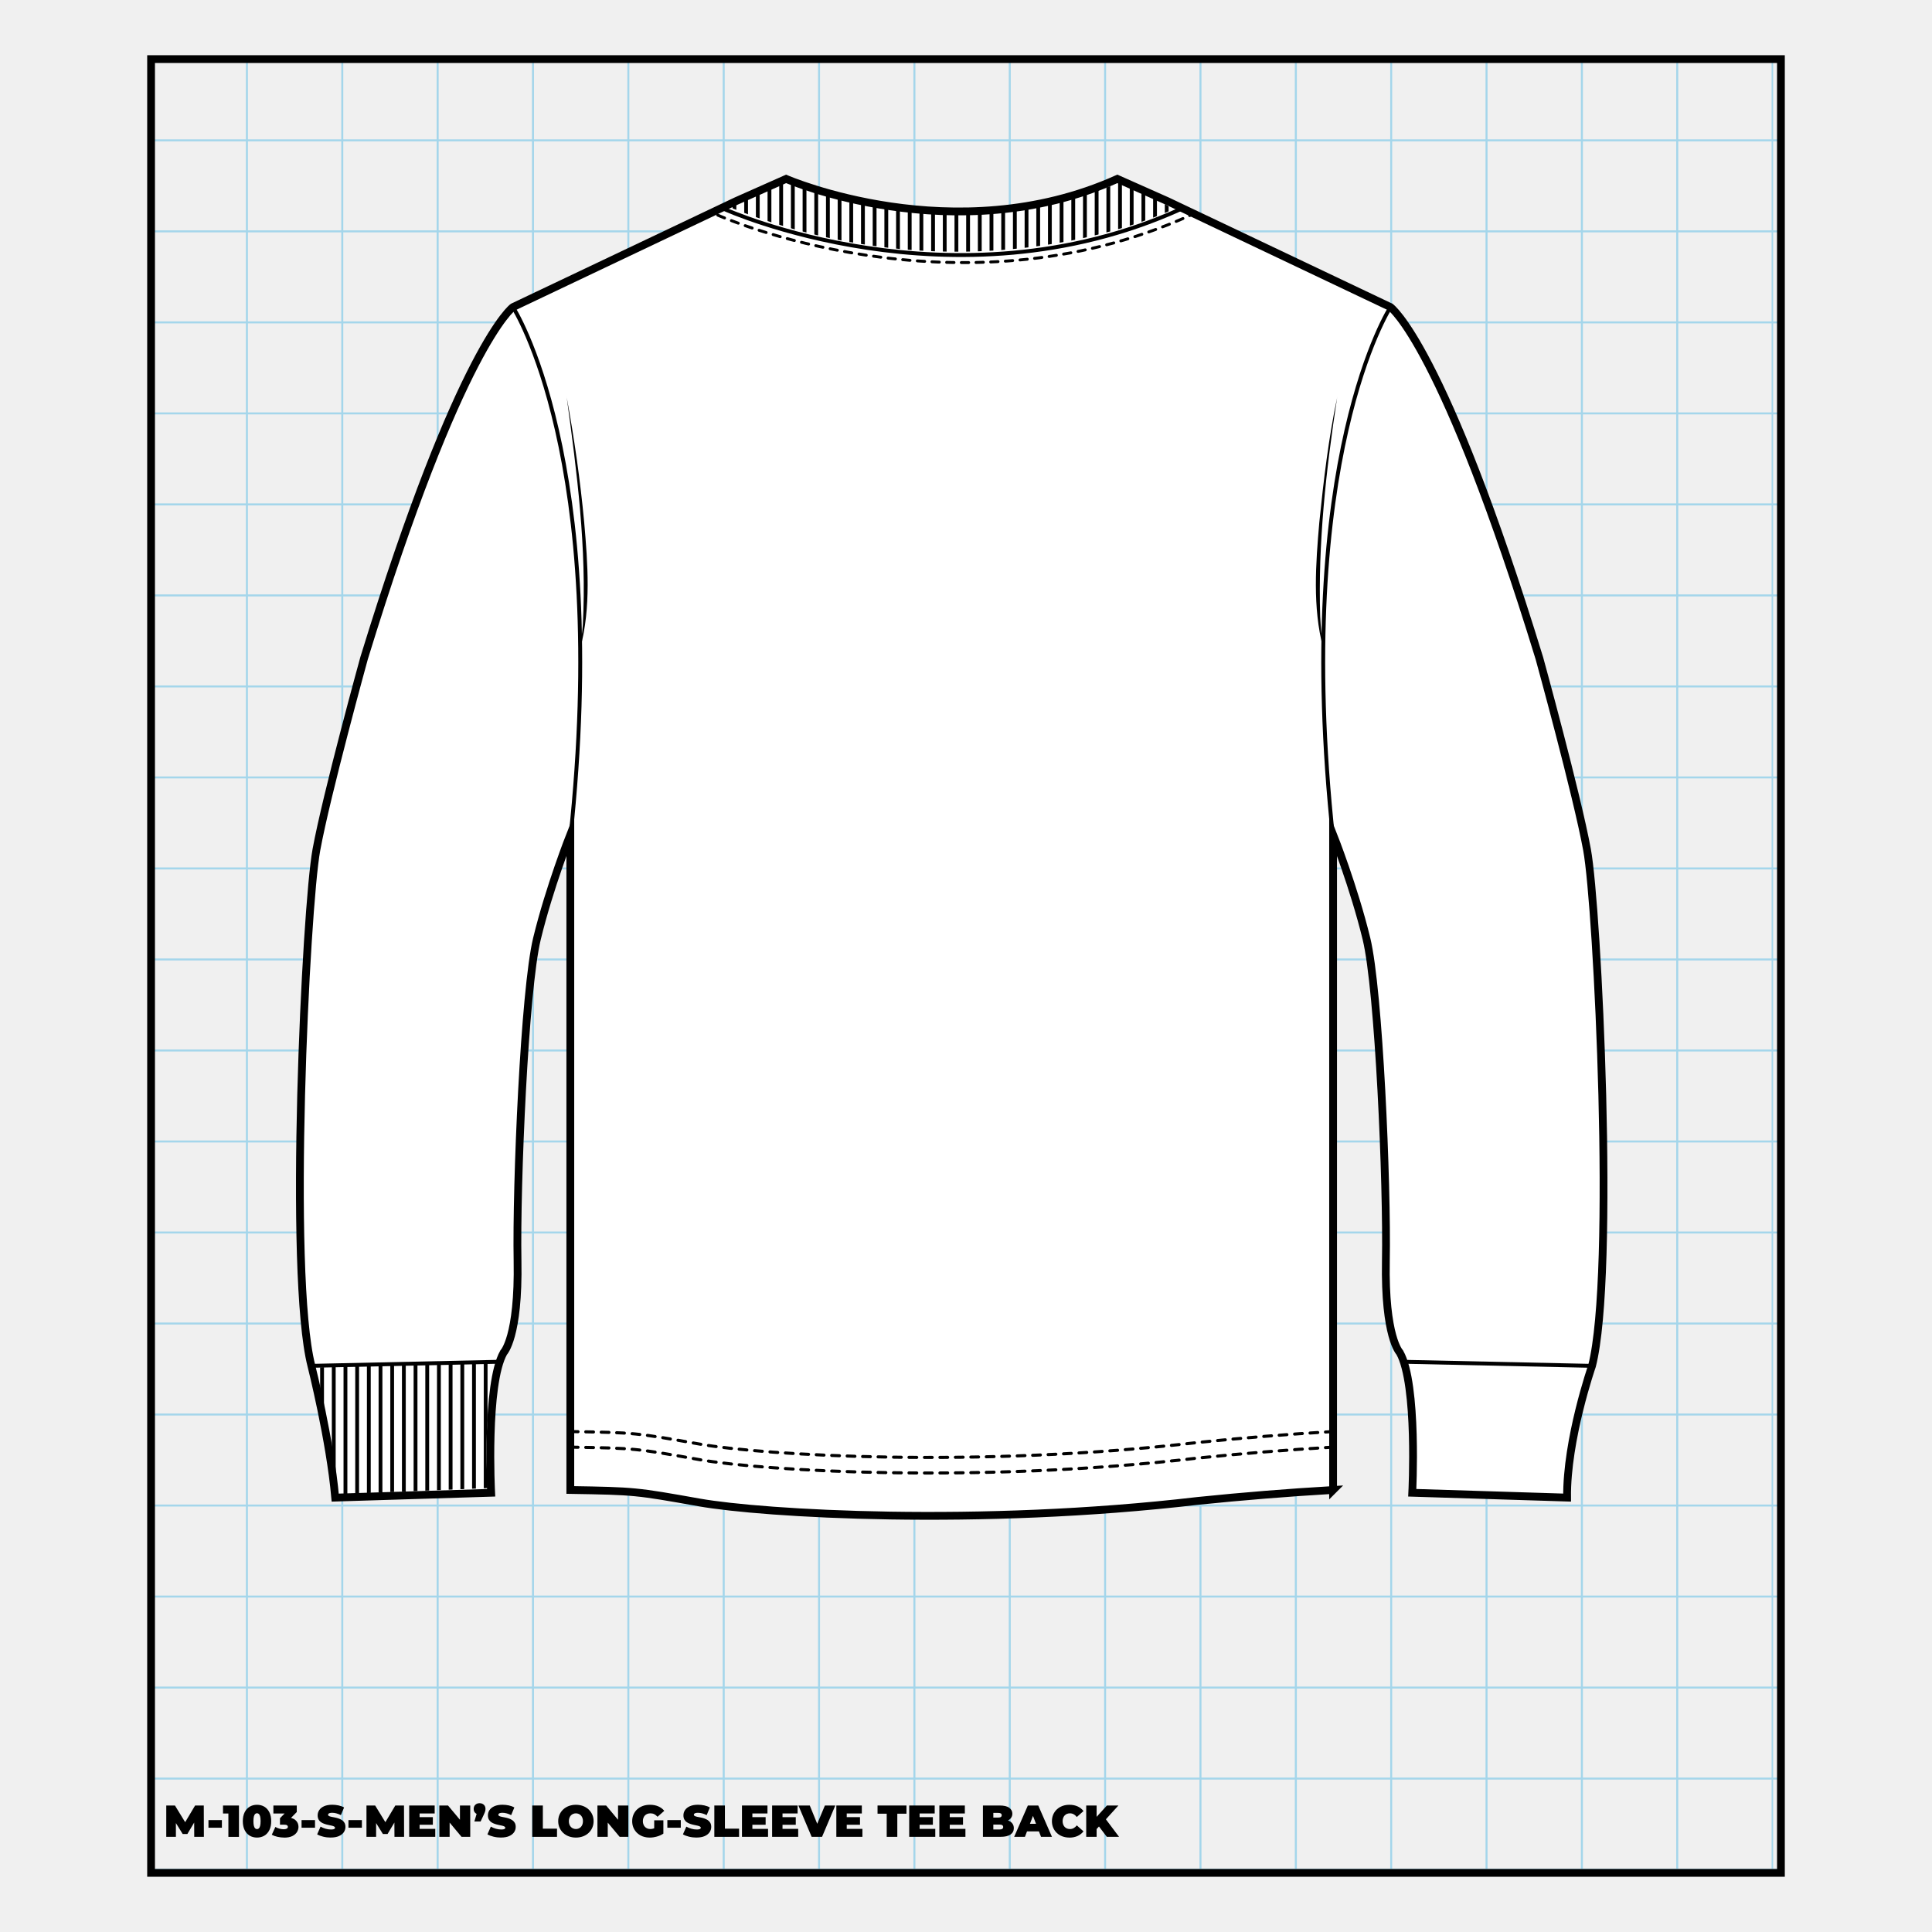
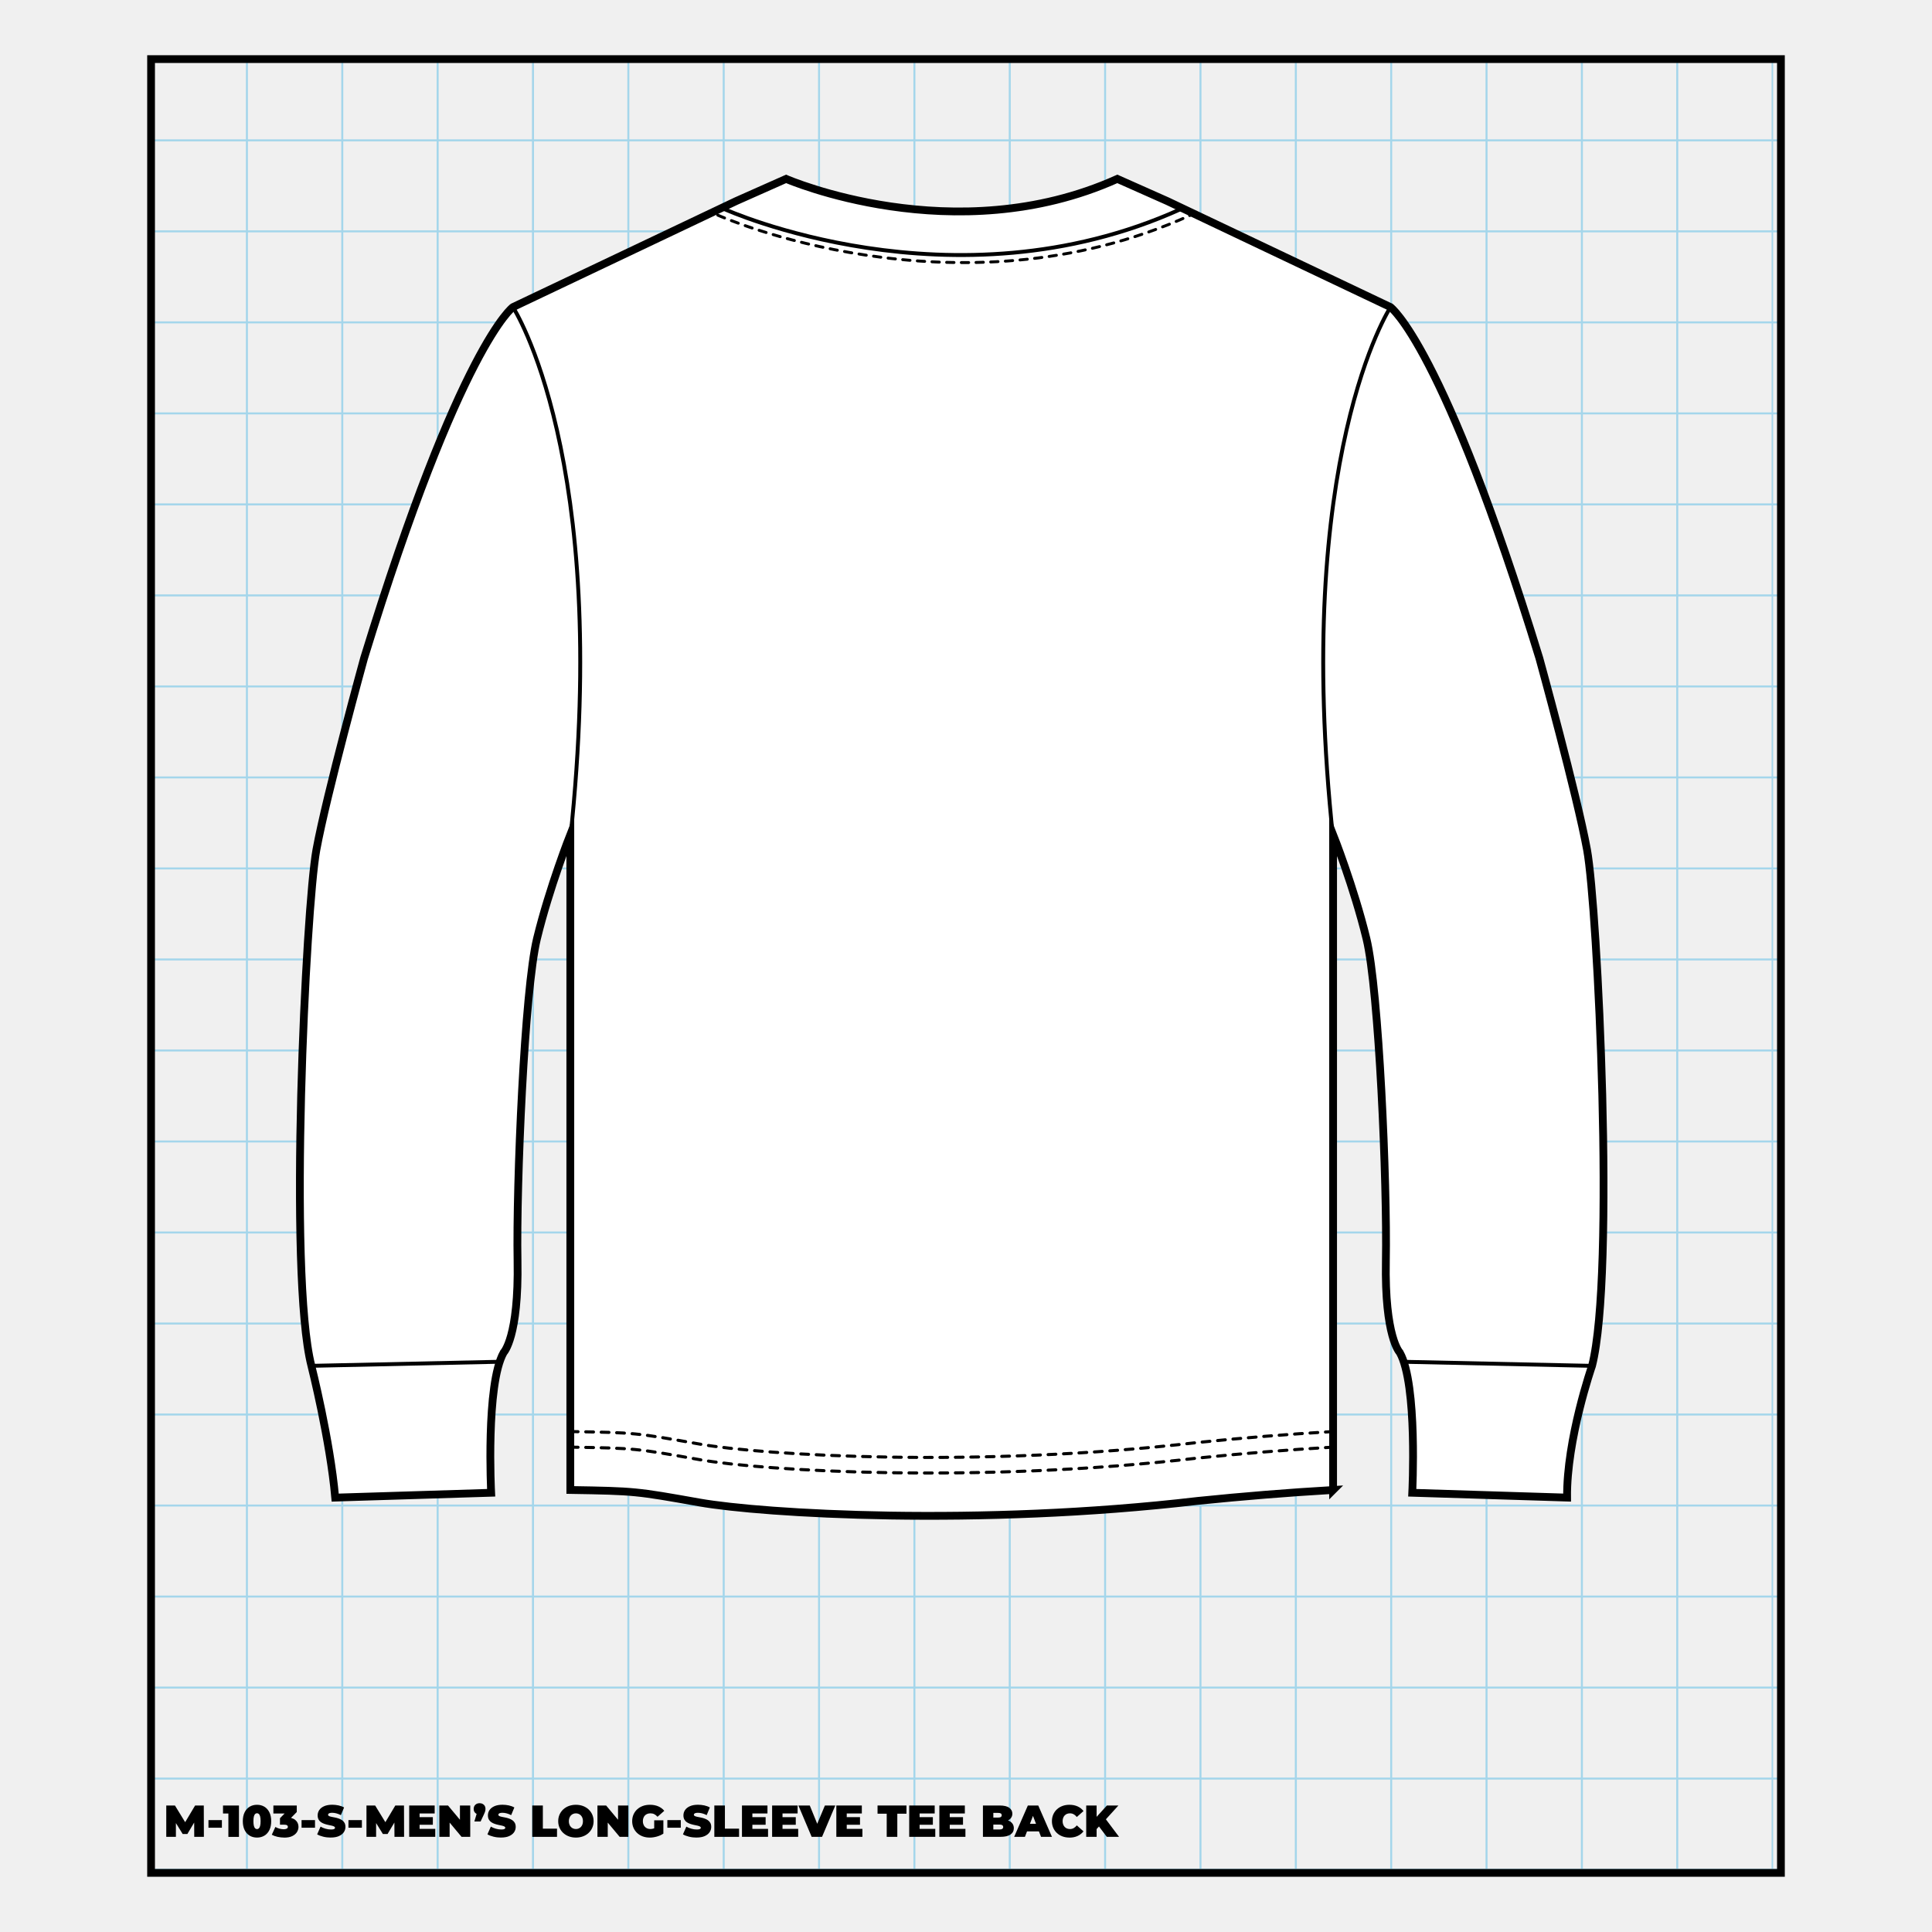
<svg xmlns="http://www.w3.org/2000/svg" xmlns:xlink="http://www.w3.org/1999/xlink" version="1.1" viewBox="0 0 992.13 992.13">
  <defs>
-     <style> .outline { fill: #fff; } .seam, .stitching, .dimension, .annotation, .grid, .st6, .st7 { fill: none; } .st8 { fill: url(#New_Pattern_22); } .stitching { stroke-dasharray: 3.97; stroke-width: 1.58px; } .stitching, .dimension, .annotation, .grid, .st6, .st7 { stroke: #000; } .stitching, .annotation, .st6 { stroke-linecap: round; stroke-linejoin: round; } .dimension, .annotation { stroke-width: 2px; } .dimension, .grid, .st7 { stroke-miterlimit: 10; } .st9 { fill: #27aae1; } .st10 { fill: url(#New_Pattern_21); } .st11 { fill: url(#New_Pattern_2); } .grid { stroke-width: 4px; } .st6 { stroke-dasharray: 3.77; stroke-width: 1.5px; } .st7 { stroke-width: 3.98px; } .st12 { opacity: .38; } </style>
+     <style> .outline { fill: #fff; } .seam, .stitching, .dimension, .annotation, .grid, .st6, .st7 { fill: none; } .st8 { fill: url(#New_Pattern_22); } .stitching { stroke-dasharray: 3.97; stroke-width: 1.58px; } .stitching, .dimension, .annotation, .grid, .st6, .st7 { stroke: #000; } .stitching, .annotation, .st6 { stroke-linecap: round; stroke-linejoin: round; } .dimension, .annotation { stroke-width: 2px; } .dimension, .grid, .st7 { stroke-miterlimit: 10; } .st9 { fill: #27aae1; } .st10 { fill: url(#New_Pattern_21); } .st11 { fill: url(#New_Pattern_2); } .grid { stroke-width: 4px; } .st6 { stroke-dasharray: 3.77; stroke-width: 1.5px; } .st7 { stroke-width: 3.98px; } .st12 { opacity: .38; }  .seam,.stitching{fill:none!important;}g[id*="SEAMS"] path,g[id*="SEAMS"] rect,g[id*="SEAMS"] circle,g[id*="SEAMS"] ellipse,g[id*="SEAMS"] polygon,g[id*="SEAMS"] polyline,g[id*="STITCHING"] path,g[id*="STITCHING"] rect,g[id*="STITCHING"] circle,g[id*="STITCHING"] ellipse,g[id*="STITCHING"] polygon,g[id*="STITCHING"] polyline{fill:none!important;}</style>
    <pattern id="New_Pattern_2" data-name="New Pattern 2" x="0" y="0" width="30" height="80.06" patternTransform="translate(30.4 -246.28)" patternUnits="userSpaceOnUse" viewBox="0 0 30 80.06">
      <g>
        <rect class="seam" width="30" height="80.06" />
        <rect x="26.03" y="0" width="1.93" height="80.06" />
        <rect x="20.03" y="0" width="1.93" height="80.06" />
        <rect x="14.03" y="0" width="1.93" height="80.06" />
        <rect x="8.03" y="0" width="1.93" height="80.06" />
        <rect x="2.03" y="0" width="1.93" height="80.06" />
      </g>
    </pattern>
    <pattern id="New_Pattern_21" data-name="New Pattern 2" patternTransform="translate(38.15 -312.75)" href="#New_Pattern_2" xlink:href="#New_Pattern_2" />
    <pattern id="New_Pattern_22" data-name="New Pattern 2" patternTransform="translate(-17323.59 -246.28) rotate(-180) scale(1 -1)" href="#New_Pattern_2" xlink:href="#New_Pattern_2" />
  </defs>
  <g id="_x31_.GRID_x5F_BG">
    <g class="st12">
      <rect class="st9" x="77.84" y="959.57" width="836.45" height="1.02" />
      <rect class="st9" x="77.84" y="912.83" width="836.45" height="1.02" />
      <rect class="st9" x="77.84" y="866.1" width="836.45" height="1.02" />
      <rect class="st9" x="77.84" y="819.36" width="836.45" height="1.02" />
      <rect class="st9" x="77.84" y="772.62" width="836.45" height="1.02" />
      <rect class="st9" x="77.84" y="725.88" width="836.45" height="1.02" />
      <rect class="st9" x="77.84" y="679.15" width="836.45" height="1.02" />
      <rect class="st9" x="77.84" y="632.41" width="836.45" height="1.02" />
      <rect class="st9" x="77.84" y="585.67" width="836.45" height="1.02" />
      <rect class="st9" x="77.84" y="538.94" width="836.45" height="1.02" />
      <rect class="st9" x="77.84" y="492.2" width="836.45" height="1.02" />
      <rect class="st9" x="77.84" y="445.46" width="836.45" height="1.02" />
      <rect class="st9" x="77.84" y="398.72" width="836.45" height="1.02" />
      <rect class="st9" x="77.84" y="351.99" width="836.45" height="1.02" />
      <rect class="st9" x="77.84" y="305.25" width="836.45" height="1.02" />
      <rect class="st9" x="77.84" y="258.51" width="836.45" height="1.02" />
      <rect class="st9" x="77.84" y="211.78" width="836.45" height="1.02" />
      <rect class="st9" x="77.84" y="165.04" width="836.45" height="1.02" />
      <rect class="st9" x="77.84" y="118.3" width="836.45" height="1.02" />
      <rect class="st9" x="77.84" y="71.56" width="836.45" height="1.02" />
      <rect class="st9" x="909.76" y="31.87" width=".8" height="927.7" />
      <rect class="st9" x="860.8" y="31.53" width="1.02" height="928.04" />
      <rect class="st9" x="811.83" y="31.53" width="1.02" height="928.04" />
      <rect class="st9" x="762.86" y="31.53" width="1.02" height="928.04" />
      <rect class="st9" x="713.9" y="31.53" width="1.02" height="928.04" />
      <rect class="st9" x="664.93" y="31.53" width="1.02" height="928.04" />
      <rect class="st9" x="615.96" y="31.53" width="1.02" height="928.04" />
      <rect class="st9" x="566.99" y="31.53" width="1.02" height="928.04" />
      <rect class="st9" x="518.03" y="31.53" width="1.02" height="928.04" />
      <rect class="st9" x="469.06" y="31.53" width="1.02" height="928.04" />
      <rect class="st9" x="420.09" y="31.53" width="1.02" height="928.04" />
      <rect class="st9" x="371.13" y="31.53" width="1.02" height="928.04" />
      <rect class="st9" x="322.16" y="31.53" width="1.02" height="928.04" />
      <rect class="st9" x="273.19" y="31.53" width="1.02" height="928.04" />
      <rect class="st9" x="224.23" y="31.53" width="1.02" height="928.04" />
      <rect class="st9" x="175.26" y="31.53" width="1.02" height="928.04" />
      <rect class="st9" x="126.29" y="31.53" width="1.02" height="928.04" />
    </g>
    <rect class="st7" x="77.58" y="30.35" width="836.97" height="931.42" />
  </g>
  <g id="_x32_.MASK_x5F_FILL">
    <path class="outline" d="M684.58,765.14v-336.62s10.7,27.1,17.12,53.49c6.42,26.39,10.7,126.23,9.98,165.46-.71,39.22,7.13,47.07,7.13,47.07,9.27,16.4,6.42,72.03,6.42,72.03l79.51,2.48c-.32-29.94,12.81-67.66,12.81-67.66,12.03-47.18,2.87-235.33-2.56-264.97-5.22-28.51-24.49-98.41-24.49-98.41-49.44-161-76.46-180.31-76.46-180.31l-114.5-54.39-25.76-11.45c-83.69,37.65-170.1,0-170.1,0l-25.76,11.45-114.5,54.39s-27.02,19.31-76.46,180.31c0,0-19.27,69.9-24.49,98.41-5.43,29.64-14.58,217.79-2.56,264.97,0,0,9.62,38.13,12.23,67.67l80.08-2.49s-2.85-55.63,6.42-72.03c0,0,7.84-7.84,7.13-47.07-.71-39.22,3.57-139.07,9.98-165.46,6.42-26.39,17.12-53.49,17.12-53.49v336.62s33.3.56,66.27,6.41c32.96,5.86,143.75,12.36,255.95-.8,0,0,34.72-3.56,69.5-5.62Z" />
  </g>
  <g id="_x33_.SEAMS_x5F_INT">
    <path class="annotation" d="M372.15,107.44s117.03,52.95,234.06,0" />
-     <path class="st11" d="M255.96,699.31s-33.09,0-95.18,3c0,0,9.85,42.67,11.19,65.1l78.64-3.26s-3.75-38.27,5.35-64.84Z" />
-     <path class="st10" d="M404.56,91.86s89.52,33.33,170.48,1.89l8.67,2.13,18.84,11.55s-102.5,50.26-229.66-1.74c0,0,21.77-11,31.67-13.83Z" />
    <line class="dimension" x1="159.89" y1="701.39" x2="255.96" y2="699.31" />
-     <path class="st8" d="M720.85,699.31s33.09,0,95.18,3c0,0-9.85,42.67-11.19,65.1l-78.64-3.26s3.75-38.27-5.35-64.84Z" />
    <line class="dimension" x1="816.91" y1="701.39" x2="720.85" y2="699.31" />
    <path class="dimension" d="M263.4,157.7s50.44,77.36,29.46,272.93" />
    <path d="M290.99,203.89c3.92,21.27,6.99,42.69,9,64.23,1.86,21.43,3.55,43.63-1.96,64.68,0,0-.19-.05-.19-.05l.64-4c.26-2.01.67-6.02.83-8.03,2.08-38.99-3.1-78.65-8.31-116.84h0Z" />
    <path class="dimension" d="M714.07,157.7s-50.44,77.36-29.46,272.93" />
    <path d="M686.69,203.93c-5.72,37.27-9.93,75.02-8.73,112.77.08,1.99.38,6.06.59,8.05,0,0,.47,4.01.47,4.01l.64,4-.19.05c-5.51-21.05-3.81-43.25-1.96-64.68,2.18-21.37,4.78-43.55,9.2-64.19h0Z" />
  </g>
  <g id="_x34_.OUTLINE_MAIN">
    <path class="grid" d="M684.58,765.14v-336.62s10.7,27.1,17.12,53.49c6.42,26.39,10.7,126.23,9.98,165.46-.71,39.22,7.13,47.07,7.13,47.07,9.27,16.4,6.42,72.03,6.42,72.03l79.51,2.48c-.32-29.94,12.81-67.66,12.81-67.66,12.03-47.18,2.87-235.33-2.56-264.97-5.22-28.51-24.49-98.41-24.49-98.41-49.44-161-76.46-180.31-76.46-180.31l-114.5-54.39-25.76-11.45c-83.69,37.65-170.1,0-170.1,0l-25.76,11.45-114.5,54.39s-27.02,19.31-76.46,180.31c0,0-19.27,69.9-24.49,98.41-5.43,29.64-14.58,217.79-2.56,264.97,0,0,9.62,38.13,12.23,67.67l80.08-2.49s-2.85-55.63,6.42-72.03c0,0,7.84-7.84,7.13-47.07-.71-39.22,3.57-139.07,9.98-165.46,6.42-26.39,17.12-53.49,17.12-53.49v336.62c33.4.56,33.6.61,66.27,6.41s143.49,12.39,255.95-.8q34.57-3.55,69.5-5.62Z" />
  </g>
  <g id="_x35_.STITCHING">
    <path class="st6" d="M368.59,110.48s122.06,54.77,242.62.09" />
    <path class="stitching" d="M292.86,743.14c33.4.56,33.6.61,66.27,6.41s143.49,12.39,255.95-.8q34.57-3.55,69.5-5.62" />
    <path class="stitching" d="M292.86,735.14c33.4.56,33.6.61,66.27,6.41s143.49,12.39,255.95-.8q34.57-3.55,69.5-5.62" />
  </g>
  <g id="_x39_.ANNOTATIONS">
    <g>
      <path d="M85.38,943.27v-16.1h4.46l6.44,10.51h-2.35l6.26-10.51h4.46l.05,16.1h-4.95l-.04-8.65h.78l-4.28,7.2h-2.39l-4.46-7.2h.97v8.65h-4.95Z" />
      <path d="M107.05,938.58v-3.91h6.9v3.91h-6.9Z" />
      <path d="M117.28,943.27v-14.21l2.32,2.21h-5.08v-4.09h8.19v16.1h-5.43Z" />
      <path d="M131.98,943.64c-1.43,0-2.69-.33-3.78-.99-1.1-.66-1.95-1.62-2.58-2.88-.62-1.26-.93-2.78-.93-4.55s.31-3.3.93-4.55c.62-1.26,1.48-2.22,2.58-2.88,1.1-.66,2.36-.99,3.78-.99s2.69.33,3.78.99c1.1.66,1.95,1.62,2.58,2.88.62,1.26.93,2.78.93,4.55s-.31,3.3-.93,4.55c-.62,1.26-1.48,2.22-2.58,2.88-1.1.66-2.36.99-3.78.99ZM131.98,939.29c.35,0,.67-.12.94-.37.28-.25.5-.67.66-1.27.16-.6.24-1.41.24-2.44s-.08-1.86-.24-2.45c-.16-.59-.38-1.01-.66-1.25-.28-.25-.59-.37-.94-.37s-.67.12-.94.37c-.28.25-.5.66-.66,1.25-.16.59-.24,1.41-.24,2.45s.08,1.84.24,2.44c.16.6.38,1.02.66,1.27.28.25.59.37.94.37Z" />
      <path d="M145.92,943.64c-1.1,0-2.22-.12-3.36-.37s-2.13-.61-2.99-1.08l1.84-4c.69.4,1.42.69,2.17.89.76.19,1.48.29,2.15.29.61,0,1.12-.1,1.51-.31.39-.21.59-.52.59-.93,0-.35-.15-.62-.44-.82-.29-.19-.78-.29-1.47-.29h-2.14v-3.33l4.16-4.23.48,1.82h-8.03v-4.09h12.01v3.33l-4.16,4.23-2.6-1.47h1.43c2.02,0,3.57.45,4.62,1.36,1.06.91,1.59,2.07,1.59,3.5,0,.92-.26,1.8-.77,2.65-.51.84-1.31,1.53-2.39,2.07-1.08.54-2.48.8-4.2.8Z" />
      <path d="M154.86,938.58v-3.91h6.9v3.91h-6.9Z" />
      <path d="M169.88,943.64c-1.35,0-2.65-.15-3.91-.46-1.26-.31-2.29-.71-3.1-1.2l1.75-3.96c.77.45,1.62.8,2.56,1.07.94.27,1.86.4,2.75.4.52,0,.93-.03,1.23-.1.3-.07.52-.17.66-.3.14-.13.21-.29.21-.47,0-.29-.16-.52-.48-.69s-.75-.31-1.28-.43c-.53-.12-1.11-.24-1.74-.37-.63-.13-1.26-.3-1.9-.52-.64-.21-1.22-.5-1.75-.85s-.96-.82-1.28-1.39c-.32-.58-.48-1.29-.48-2.15,0-1,.28-1.91.84-2.73.56-.82,1.39-1.48,2.51-1.97,1.11-.49,2.5-.74,4.15-.74,1.09,0,2.16.12,3.22.34,1.06.23,2.01.58,2.85,1.06l-1.63,3.93c-.8-.4-1.57-.7-2.31-.9-.74-.2-1.47-.3-2.17-.3-.52,0-.94.05-1.24.14-.31.09-.53.22-.66.37-.13.15-.2.32-.2.51,0,.28.16.5.48.66s.75.29,1.28.4,1.11.22,1.75.34c.64.12,1.27.29,1.9.51.63.21,1.21.5,1.74.85.53.35.95.81,1.28,1.38s.48,1.27.48,2.12c0,.98-.28,1.88-.84,2.7s-1.39,1.48-2.5,1.98c-1.1.5-2.49.75-4.16.75Z" />
      <path d="M178.94,938.58v-3.91h6.9v3.91h-6.9Z" />
      <path d="M188.19,943.27v-16.1h4.46l6.44,10.51h-2.35l6.26-10.51h4.46l.05,16.1h-4.94l-.05-8.65h.78l-4.28,7.2h-2.39l-4.46-7.2h.97v8.65h-4.94Z" />
      <path d="M210.13,943.27v-16.1h13.09v4.09h-7.75v7.91h8.05v4.09h-13.39ZM215.1,937.06v-3.91h7.18v3.91h-7.18Z" />
      <path d="M225.61,943.27v-16.1h4.46l8.19,9.8h-2.07v-9.8h5.29v16.1h-4.46l-8.19-9.8h2.07v9.8h-5.29Z" />
      <path d="M243.6,935.36l1.93-6.46.76,2.9c-.89,0-1.62-.26-2.19-.77-.57-.51-.85-1.22-.85-2.1s.29-1.62.86-2.15c.57-.53,1.3-.79,2.17-.79s1.6.26,2.17.79c.58.53.86,1.25.86,2.15,0,.25-.02.49-.06.74-.04.25-.12.54-.24.89s-.32.81-.6,1.39l-1.61,3.43h-3.22Z" />
      <path d="M257.33,943.64c-1.35,0-2.65-.15-3.91-.46-1.26-.31-2.29-.71-3.11-1.2l1.75-3.96c.77.45,1.62.8,2.56,1.07.94.27,1.86.4,2.75.4.52,0,.93-.03,1.23-.1.3-.07.52-.17.66-.3.14-.13.21-.29.21-.47,0-.29-.16-.52-.48-.69-.32-.17-.75-.31-1.28-.43s-1.11-.24-1.74-.37c-.63-.13-1.26-.3-1.9-.52-.64-.21-1.22-.5-1.75-.85s-.95-.82-1.28-1.39-.48-1.29-.48-2.15c0-1,.28-1.91.84-2.73s1.4-1.48,2.51-1.97c1.11-.49,2.5-.74,4.15-.74,1.09,0,2.16.12,3.22.34,1.06.23,2.01.58,2.85,1.06l-1.63,3.93c-.8-.4-1.57-.7-2.31-.9-.74-.2-1.47-.3-2.17-.3-.52,0-.94.05-1.24.14-.31.09-.53.22-.66.37-.13.15-.2.32-.2.51,0,.28.16.5.48.66.32.16.75.29,1.28.4.53.11,1.11.22,1.75.34.64.12,1.27.29,1.9.51.63.21,1.21.5,1.74.85s.95.81,1.28,1.38c.32.57.48,1.27.48,2.12,0,.98-.28,1.88-.84,2.7-.56.82-1.39,1.48-2.5,1.98-1.1.5-2.49.75-4.16.75Z" />
      <path d="M273.34,943.27v-16.1h5.43v11.89h7.27v4.21h-12.7Z" />
      <path d="M295.74,943.64c-1.3,0-2.51-.21-3.62-.62-1.11-.41-2.07-1-2.89-1.76s-1.45-1.65-1.9-2.68c-.45-1.03-.68-2.15-.68-3.36s.23-2.35.68-3.37c.45-1.02,1.08-1.91,1.9-2.67.81-.76,1.77-1.34,2.89-1.76,1.11-.41,2.32-.62,3.62-.62s2.53.21,3.63.62c1.1.41,2.06,1,2.88,1.76.81.76,1.45,1.65,1.9,2.67.45,1.02.68,2.14.68,3.37s-.23,2.33-.68,3.36c-.45,1.03-1.09,1.92-1.9,2.68s-1.77,1.35-2.88,1.76c-1.1.41-2.32.62-3.63.62ZM295.74,939.25c.51,0,.98-.09,1.42-.28.44-.18.82-.45,1.15-.79.33-.34.59-.77.77-1.26s.28-1.06.28-1.69-.09-1.19-.28-1.69-.44-.92-.77-1.27c-.33-.34-.71-.61-1.15-.79-.44-.18-.91-.28-1.42-.28s-.98.09-1.42.28c-.44.18-.82.45-1.15.79-.33.35-.59.77-.77,1.27s-.28,1.06-.28,1.69.09,1.19.28,1.69.44.92.77,1.26c.33.35.71.61,1.15.79.44.18.91.28,1.42.28Z" />
      <path d="M306.8,943.27v-16.1h4.46l8.19,9.8h-2.07v-9.8h5.29v16.1h-4.46l-8.19-9.8h2.07v9.8h-5.29Z" />
      <path d="M333.64,943.64c-1.3,0-2.5-.2-3.6-.61-1.1-.41-2.05-.99-2.85-1.74-.8-.75-1.43-1.64-1.88-2.67-.44-1.03-.67-2.16-.67-3.4s.22-2.38.67-3.4c.45-1.03,1.07-1.92,1.89-2.67.81-.75,1.77-1.33,2.89-1.74,1.11-.41,2.33-.61,3.67-.61,1.59,0,3.02.27,4.27.8,1.25.54,2.28,1.3,3.09,2.3l-3.47,3.06c-.51-.58-1.05-1.02-1.64-1.32-.59-.3-1.25-.45-1.97-.45-.6,0-1.14.09-1.62.28-.48.18-.89.45-1.23.8-.34.35-.6.77-.78,1.27-.18.49-.28,1.05-.28,1.68s.09,1.15.28,1.64c.18.5.44.92.78,1.28s.74.62,1.21.82c.47.19.99.29,1.58.29.61,0,1.21-.1,1.79-.31s1.2-.56,1.86-1.07l3.04,3.73c-.98.66-2.1,1.17-3.36,1.52s-2.48.53-3.66.53ZM340.66,941.59l-4.71-.69v-6.12h4.71v6.81Z" />
      <path d="M342.7,938.58v-3.91h6.9v3.91h-6.9Z" />
      <path d="M357.72,943.64c-1.35,0-2.65-.15-3.91-.46s-2.29-.71-3.1-1.2l1.75-3.96c.77.45,1.62.8,2.56,1.07.94.27,1.86.4,2.75.4.52,0,.93-.03,1.23-.1.3-.07.52-.17.66-.3.14-.13.21-.29.21-.47,0-.29-.16-.52-.48-.69-.32-.17-.75-.31-1.28-.43s-1.11-.24-1.74-.37c-.63-.13-1.26-.3-1.9-.52-.64-.21-1.22-.5-1.75-.85-.53-.35-.95-.82-1.28-1.39-.32-.58-.48-1.29-.48-2.15,0-1,.28-1.91.84-2.73.56-.82,1.4-1.48,2.51-1.97,1.11-.49,2.5-.74,4.15-.74,1.09,0,2.16.12,3.22.34,1.06.23,2.01.58,2.85,1.06l-1.63,3.93c-.8-.4-1.57-.7-2.31-.9-.74-.2-1.47-.3-2.17-.3-.52,0-.94.05-1.24.14-.31.09-.53.22-.66.37-.13.15-.2.32-.2.51,0,.28.16.5.48.66.32.16.75.29,1.28.4s1.11.22,1.75.34c.64.12,1.27.29,1.9.51.63.21,1.21.5,1.74.85.53.35.95.81,1.28,1.38s.48,1.27.48,2.12c0,.98-.28,1.88-.84,2.7-.56.82-1.39,1.48-2.5,1.98s-2.49.75-4.16.75Z" />
      <path d="M366.83,943.27v-16.1h5.43v11.89h7.27v4.21h-12.7Z" />
      <path d="M381.02,943.27v-16.1h13.09v4.09h-7.75v7.91h8.05v4.09h-13.39ZM385.99,937.06v-3.91h7.18v3.91h-7.18Z" />
      <path d="M396.5,943.27v-16.1h13.09v4.09h-7.75v7.91h8.05v4.09h-13.38ZM401.47,937.06v-3.91h7.18v3.91h-7.18Z" />
      <path d="M416.81,943.27l-6.81-16.1h5.84l5.54,13.59h-3.47l5.7-13.59h5.34l-6.81,16.1h-5.34Z" />
      <path d="M429.48,943.27v-16.1h13.09v4.09h-7.75v7.91h8.05v4.09h-13.39ZM434.45,937.06v-3.91h7.18v3.91h-7.18Z" />
      <path d="M455.35,943.27v-11.89h-4.71v-4.21h14.86v4.21h-4.71v11.89h-5.43Z" />
      <path d="M466.9,943.27v-16.1h13.09v4.09h-7.75v7.91h8.05v4.09h-13.39ZM471.87,937.06v-3.91h7.18v3.91h-7.18Z" />
      <path d="M482.38,943.27v-16.1h13.09v4.09h-7.75v7.91h8.05v4.09h-13.39ZM487.35,937.06v-3.91h7.18v3.91h-7.18Z" />
      <path d="M504.76,943.27v-16.1h8.6c2.22,0,3.86.39,4.92,1.18,1.06.79,1.59,1.8,1.59,3.02,0,.81-.23,1.54-.68,2.17-.45.64-1.11,1.14-1.97,1.51s-1.92.55-3.17.55l.46-1.24c1.26,0,2.34.18,3.25.53s1.62.86,2.12,1.53.75,1.47.75,2.4c0,1.4-.58,2.48-1.74,3.27-1.16.78-2.85,1.17-5.07,1.17h-9.06ZM510.09,939.48h3.27c.6,0,1.05-.11,1.35-.32s.45-.53.45-.94-.15-.73-.45-.94-.75-.32-1.35-.32h-3.63v-3.59h2.9c.61,0,1.06-.1,1.35-.31.28-.21.43-.5.43-.89s-.14-.7-.43-.9c-.29-.2-.73-.3-1.35-.3h-2.53v8.51Z" />
      <path d="M520.79,943.27l7.04-16.1h5.34l7.04,16.1h-5.61l-5.2-13.52h2.12l-5.2,13.52h-5.52ZM524.97,940.47l1.38-3.91h7.41l1.38,3.91h-10.17Z" />
      <path d="M549.17,943.64c-1.29,0-2.48-.2-3.58-.61-1.1-.41-2.05-.99-2.85-1.74-.81-.75-1.43-1.64-1.88-2.67-.45-1.03-.67-2.16-.67-3.4s.22-2.38.67-3.4c.44-1.03,1.07-1.92,1.88-2.67.8-.75,1.75-1.33,2.85-1.74,1.1-.41,2.29-.61,3.58-.61,1.58,0,2.98.28,4.2.83,1.22.55,2.23,1.35,3.03,2.39l-3.43,3.06c-.47-.6-1-1.06-1.58-1.39-.57-.33-1.22-.5-1.94-.5-.57,0-1.08.09-1.54.28-.46.18-.86.45-1.18.8-.33.35-.59.78-.77,1.28-.18.5-.28,1.05-.28,1.67s.09,1.17.28,1.67c.18.5.44.92.77,1.28.33.35.72.62,1.18.81.46.18.97.28,1.54.28.72,0,1.37-.16,1.94-.49.58-.33,1.1-.79,1.58-1.39l3.43,3.06c-.8,1.03-1.81,1.82-3.03,2.38s-2.62.84-4.2.84Z" />
      <path d="M557.8,943.27v-16.1h5.34v16.1h-5.34ZM562.65,939.82l-.3-5.96,6.07-6.69h5.91l-6.81,7.5-3.01,3.08-1.86,2.07ZM568.38,943.27l-4.74-6.26,3.52-3.73,7.5,9.98h-6.28Z" />
    </g>
  </g>
</svg>
